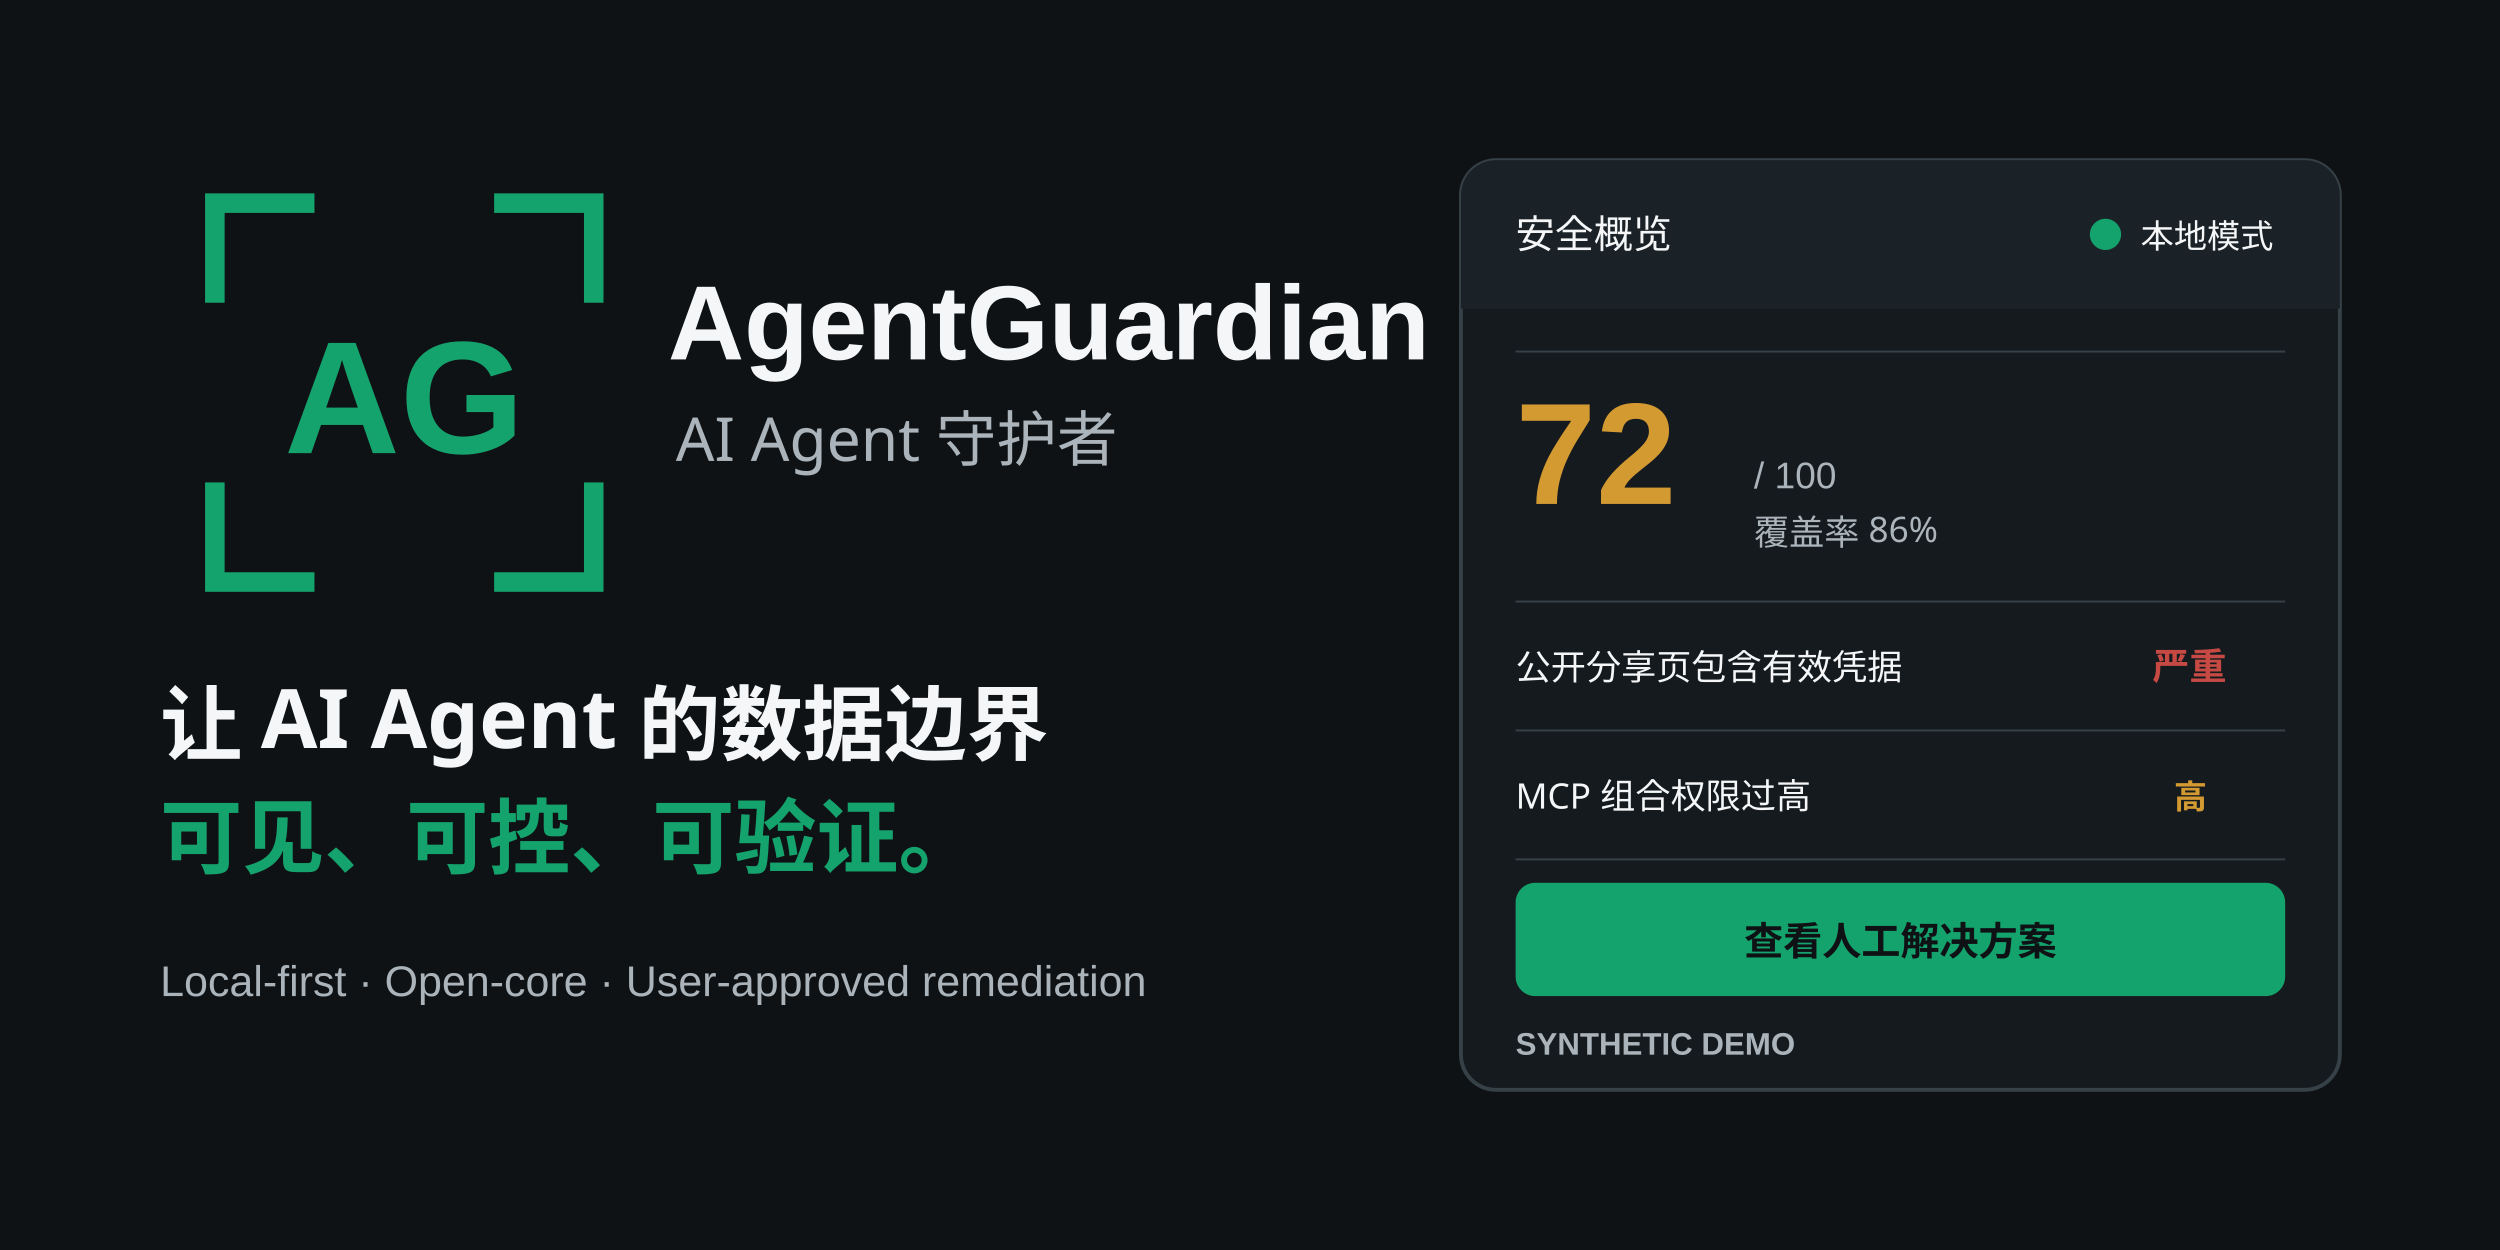
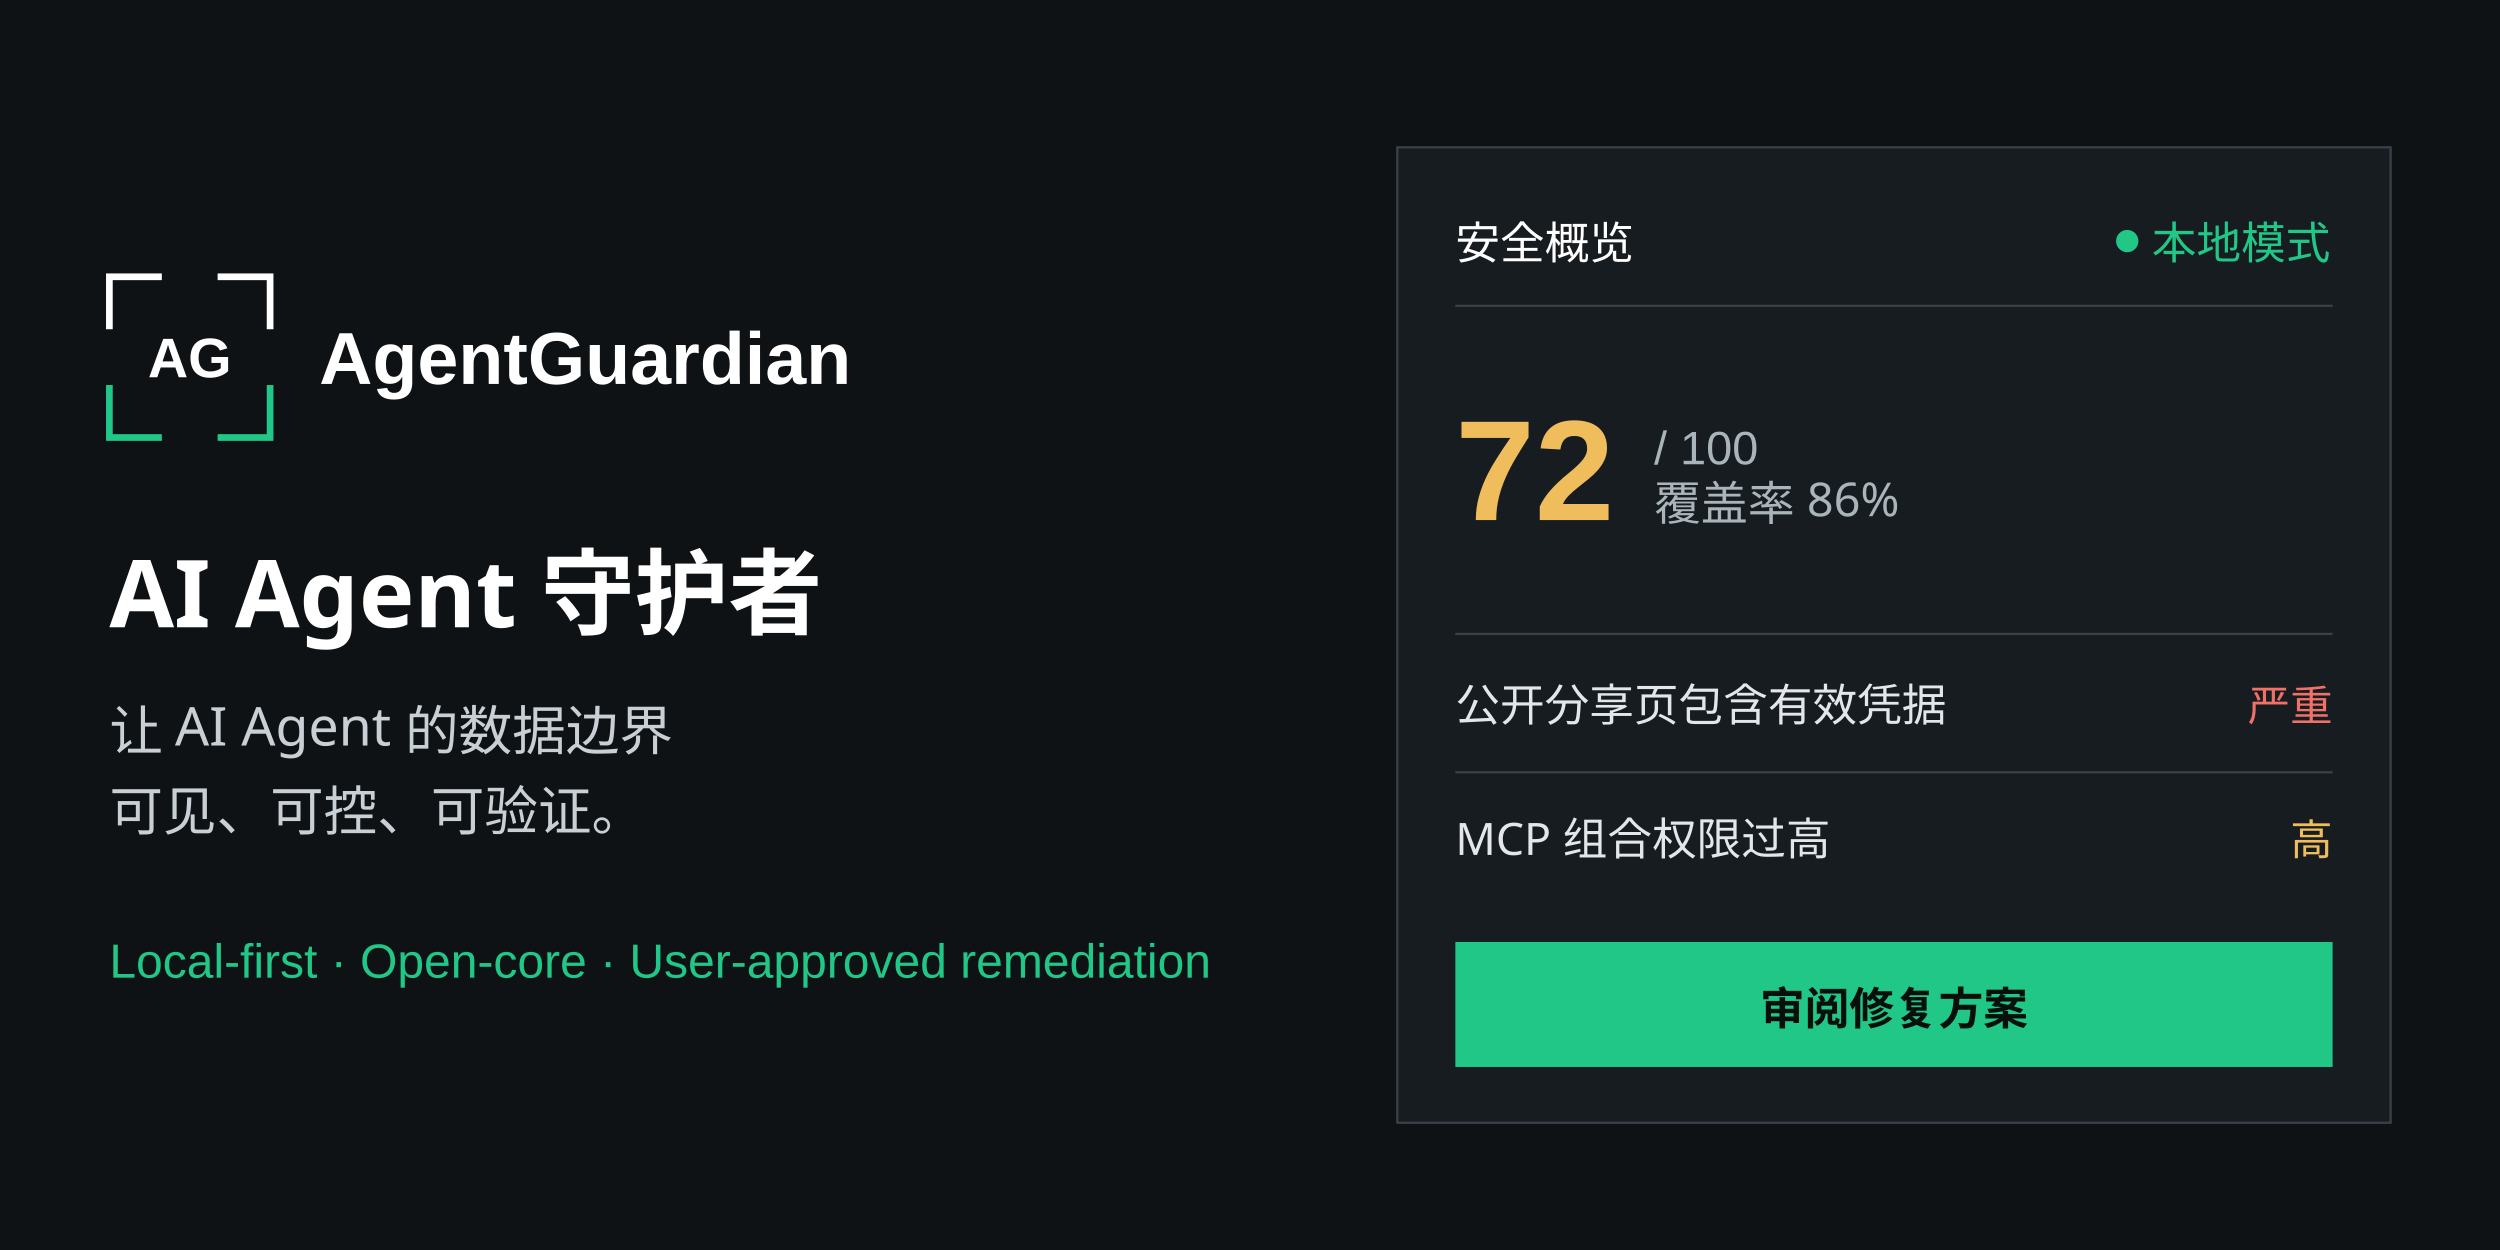
<svg xmlns="http://www.w3.org/2000/svg" viewBox="0 0 1280 640" role="img" aria-labelledby="title desc">
  <rect width="1280" height="640" fill="#0F1215" />
-   <g transform="translate(98 92)" fill="none" stroke="#15A36D" stroke-width="10" stroke-linecap="square">
-     <path d="M12 58V12h46" />
-     <path d="M160 12h46v46" />
-     <path d="M12 160v46h46" />
-     <path d="M160 206h46v-46" />
-   </g>
-   <text x="207" y="232" text-anchor="middle" fill="#15A36D" font-family="Arial, 'Segoe UI', sans-serif" font-size="82" font-weight="700">AG</text>
-   <text x="342" y="184" fill="#F4F6F7" font-family="Arial, 'Segoe UI', sans-serif" font-size="54" font-weight="700">AgentGuardian</text>
-   <text x="346" y="236" fill="#AAB4BA" font-family="'Microsoft YaHei', 'Noto Sans SC', sans-serif" font-size="31">AI Agent 守护者</text>
-   <text x="82" y="386" fill="#F4F6F7" font-family="'Microsoft YaHei', 'Noto Sans SC', sans-serif" font-size="42" font-weight="700">让 AI Agent 的数据边界</text>
-   <text x="82" y="444" fill="#15A36D" font-family="'Microsoft YaHei', 'Noto Sans SC', sans-serif" font-size="42" font-weight="700">可见、可控、可验证。</text>
-   <text x="82" y="510" fill="#AAB4BA" font-family="Arial, 'Segoe UI', sans-serif" font-size="22">Local-first · Open-core · User-approved remediation</text>
-   <g transform="translate(748 82)">
-     <rect width="450" height="476" rx="18" fill="#151A1E" stroke="#354047" stroke-width="2" />
-     <path d="M18 0h414a18 18 0 0 1 18 18v58H0V18A18 18 0 0 1 18 0z" fill="#1B2227" />
-     <text x="28" y="45" fill="#F4F6F7" font-family="'Microsoft YaHei', 'Noto Sans SC', sans-serif" font-size="20">安全概览</text>
-     <circle cx="330" cy="38" r="8" fill="#15A36D" />
-     <text x="348" y="45" fill="#F4F6F7" font-family="'Microsoft YaHei', 'Noto Sans SC', sans-serif" font-size="17">本地模式</text>
-     <line x1="28" y1="98" x2="422" y2="98" stroke="#354047" />
-     <text x="28" y="176" fill="#D49A32" font-family="Arial, 'Segoe UI', sans-serif" font-size="74" font-weight="700">72</text>
-     <text x="150" y="168" fill="#AAB4BA" font-family="Arial, 'Segoe UI', sans-serif" font-size="19">/ 100</text>
-     <text x="150" y="197" fill="#AAB4BA" font-family="'Microsoft YaHei', 'Noto Sans SC', sans-serif" font-size="18">覆盖率 86%</text>
-     <line x1="28" y1="226" x2="422" y2="226" stroke="#354047" />
-     <text x="28" y="266" fill="#F4F6F7" font-family="'Microsoft YaHei', 'Noto Sans SC', sans-serif" font-size="18">公开分享页包含有效凭据</text>
-     <text x="354" y="266" fill="#C64A43" font-family="'Microsoft YaHei', 'Noto Sans SC', sans-serif" font-size="19" font-weight="700">严重</text>
-     <line x1="28" y1="292" x2="422" y2="292" stroke="#354047" />
-     <text x="28" y="332" fill="#F4F6F7" font-family="'Microsoft YaHei', 'Noto Sans SC', sans-serif" font-size="18">MCP 组合权限过高</text>
-     <text x="365" y="332" fill="#D49A32" font-family="'Microsoft YaHei', 'Noto Sans SC', sans-serif" font-size="17" font-weight="700">高</text>
-     <line x1="28" y1="358" x2="422" y2="358" stroke="#354047" />
-     <rect x="28" y="370" width="394" height="58" rx="10" fill="#15A36D" />
-     <text x="225" y="407" text-anchor="middle" fill="#0F1215" font-family="'Microsoft YaHei', 'Noto Sans SC', sans-serif" font-size="20" font-weight="700">查看人工解决方案</text>
-     <text x="28" y="458" fill="#AAB4BA" font-family="Arial, 'Segoe UI', sans-serif" font-size="16" font-weight="700">SYNTHETIC DEMO</text>
+   <g transform="translate(0 27.43) scale(1.142857)">
+     <g fill="none" stroke-width="3" stroke-linecap="square">
+       <path d="M49 122V100h22 M99 100h22v22" stroke="#FFFFFF" />
+       <path d="M49 150v22h22 M99 172h22v-22" stroke="#21C786" />
+     </g>
+     <text x="85" y="145" text-anchor="middle" fill="#FFFFFF" font-family="Arial, 'Segoe UI', sans-serif" font-size="25" font-weight="700">AG</text>
+     <text x="143" y="148" fill="#FFFFFF" font-family="Arial, 'Segoe UI', sans-serif" font-size="33" font-weight="700">AgentGuardian</text>
+     <text x="49" y="257" fill="#FFFFFF" font-family="'Microsoft YaHei', 'Noto Sans SC', sans-serif" font-size="42" font-weight="700">AI Agent 守护者</text>
+     <text x="49" y="312" fill="#C9D0D5" font-family="'Microsoft YaHei', 'Noto Sans SC', sans-serif" font-size="24">让 AI Agent 的数据边界</text>
+     <text x="49" y="348" fill="#C9D0D5" font-family="'Microsoft YaHei', 'Noto Sans SC', sans-serif" font-size="24">可见、可控、可验证。</text>
+     <text x="49" y="414" fill="#21C786" font-family="Arial, 'Segoe UI', sans-serif" font-size="21.5">Local-first · Open-core · User-approved remediation</text>
+     <g>
+       <rect x="626" y="42" width="445" height="437" fill="#171C20" stroke="#394149" />
+       <text x="652" y="92" fill="#FFFFFF" font-family="'Microsoft YaHei', 'Noto Sans SC', sans-serif" font-size="20">安全概览</text>
+       <circle cx="953" cy="84" r="5" fill="#21C786" />
+       <text x="964" y="92" fill="#21C786" font-family="'Microsoft YaHei', 'Noto Sans SC', sans-serif" font-size="20">本地模式</text>
+       <line x1="652" y1="113" x2="1045" y2="113" stroke="#394149" />
+       <text x="652" y="209" fill="#F0BD5C" font-family="Arial, 'Segoe UI', sans-serif" font-size="64" font-weight="700">72</text>
+       <text x="741" y="184" fill="#AAB4BB" font-family="Arial, 'Segoe UI', sans-serif" font-size="21">/ 100</text>
+       <text x="741" y="209" fill="#AAB4BB" font-family="'Microsoft YaHei', 'Noto Sans SC', sans-serif" font-size="21">覆盖率 86%</text>
+       <line x1="652" y1="260" x2="1045" y2="260" stroke="#394149" />
+       <text x="652" y="299" fill="#E3E7EA" font-family="'Microsoft YaHei', 'Noto Sans SC', sans-serif" font-size="20">公开分享页包含有效凭据</text>
+       <text x="1045" y="299" text-anchor="end" fill="#EF7167" font-family="'Microsoft YaHei', 'Noto Sans SC', sans-serif" font-size="19">严重</text>
+       <line x1="652" y1="322" x2="1045" y2="322" stroke="#394149" />
+       <text x="652" y="359" fill="#E3E7EA" font-family="'Microsoft YaHei', 'Noto Sans SC', sans-serif" font-size="20">MCP 组合权限过高</text>
+       <text x="1045" y="359" text-anchor="end" fill="#F0BD5C" font-family="'Microsoft YaHei', 'Noto Sans SC', sans-serif" font-size="19">高</text>
+       <rect x="652" y="398" width="393" height="56" fill="#21C786" />
+       <text x="848.5" y="435" text-anchor="middle" fill="#07100C" font-family="'Microsoft YaHei', 'Noto Sans SC', sans-serif" font-size="20" font-weight="700">审阅修复方案</text>
+     </g>
  </g>
</svg>
